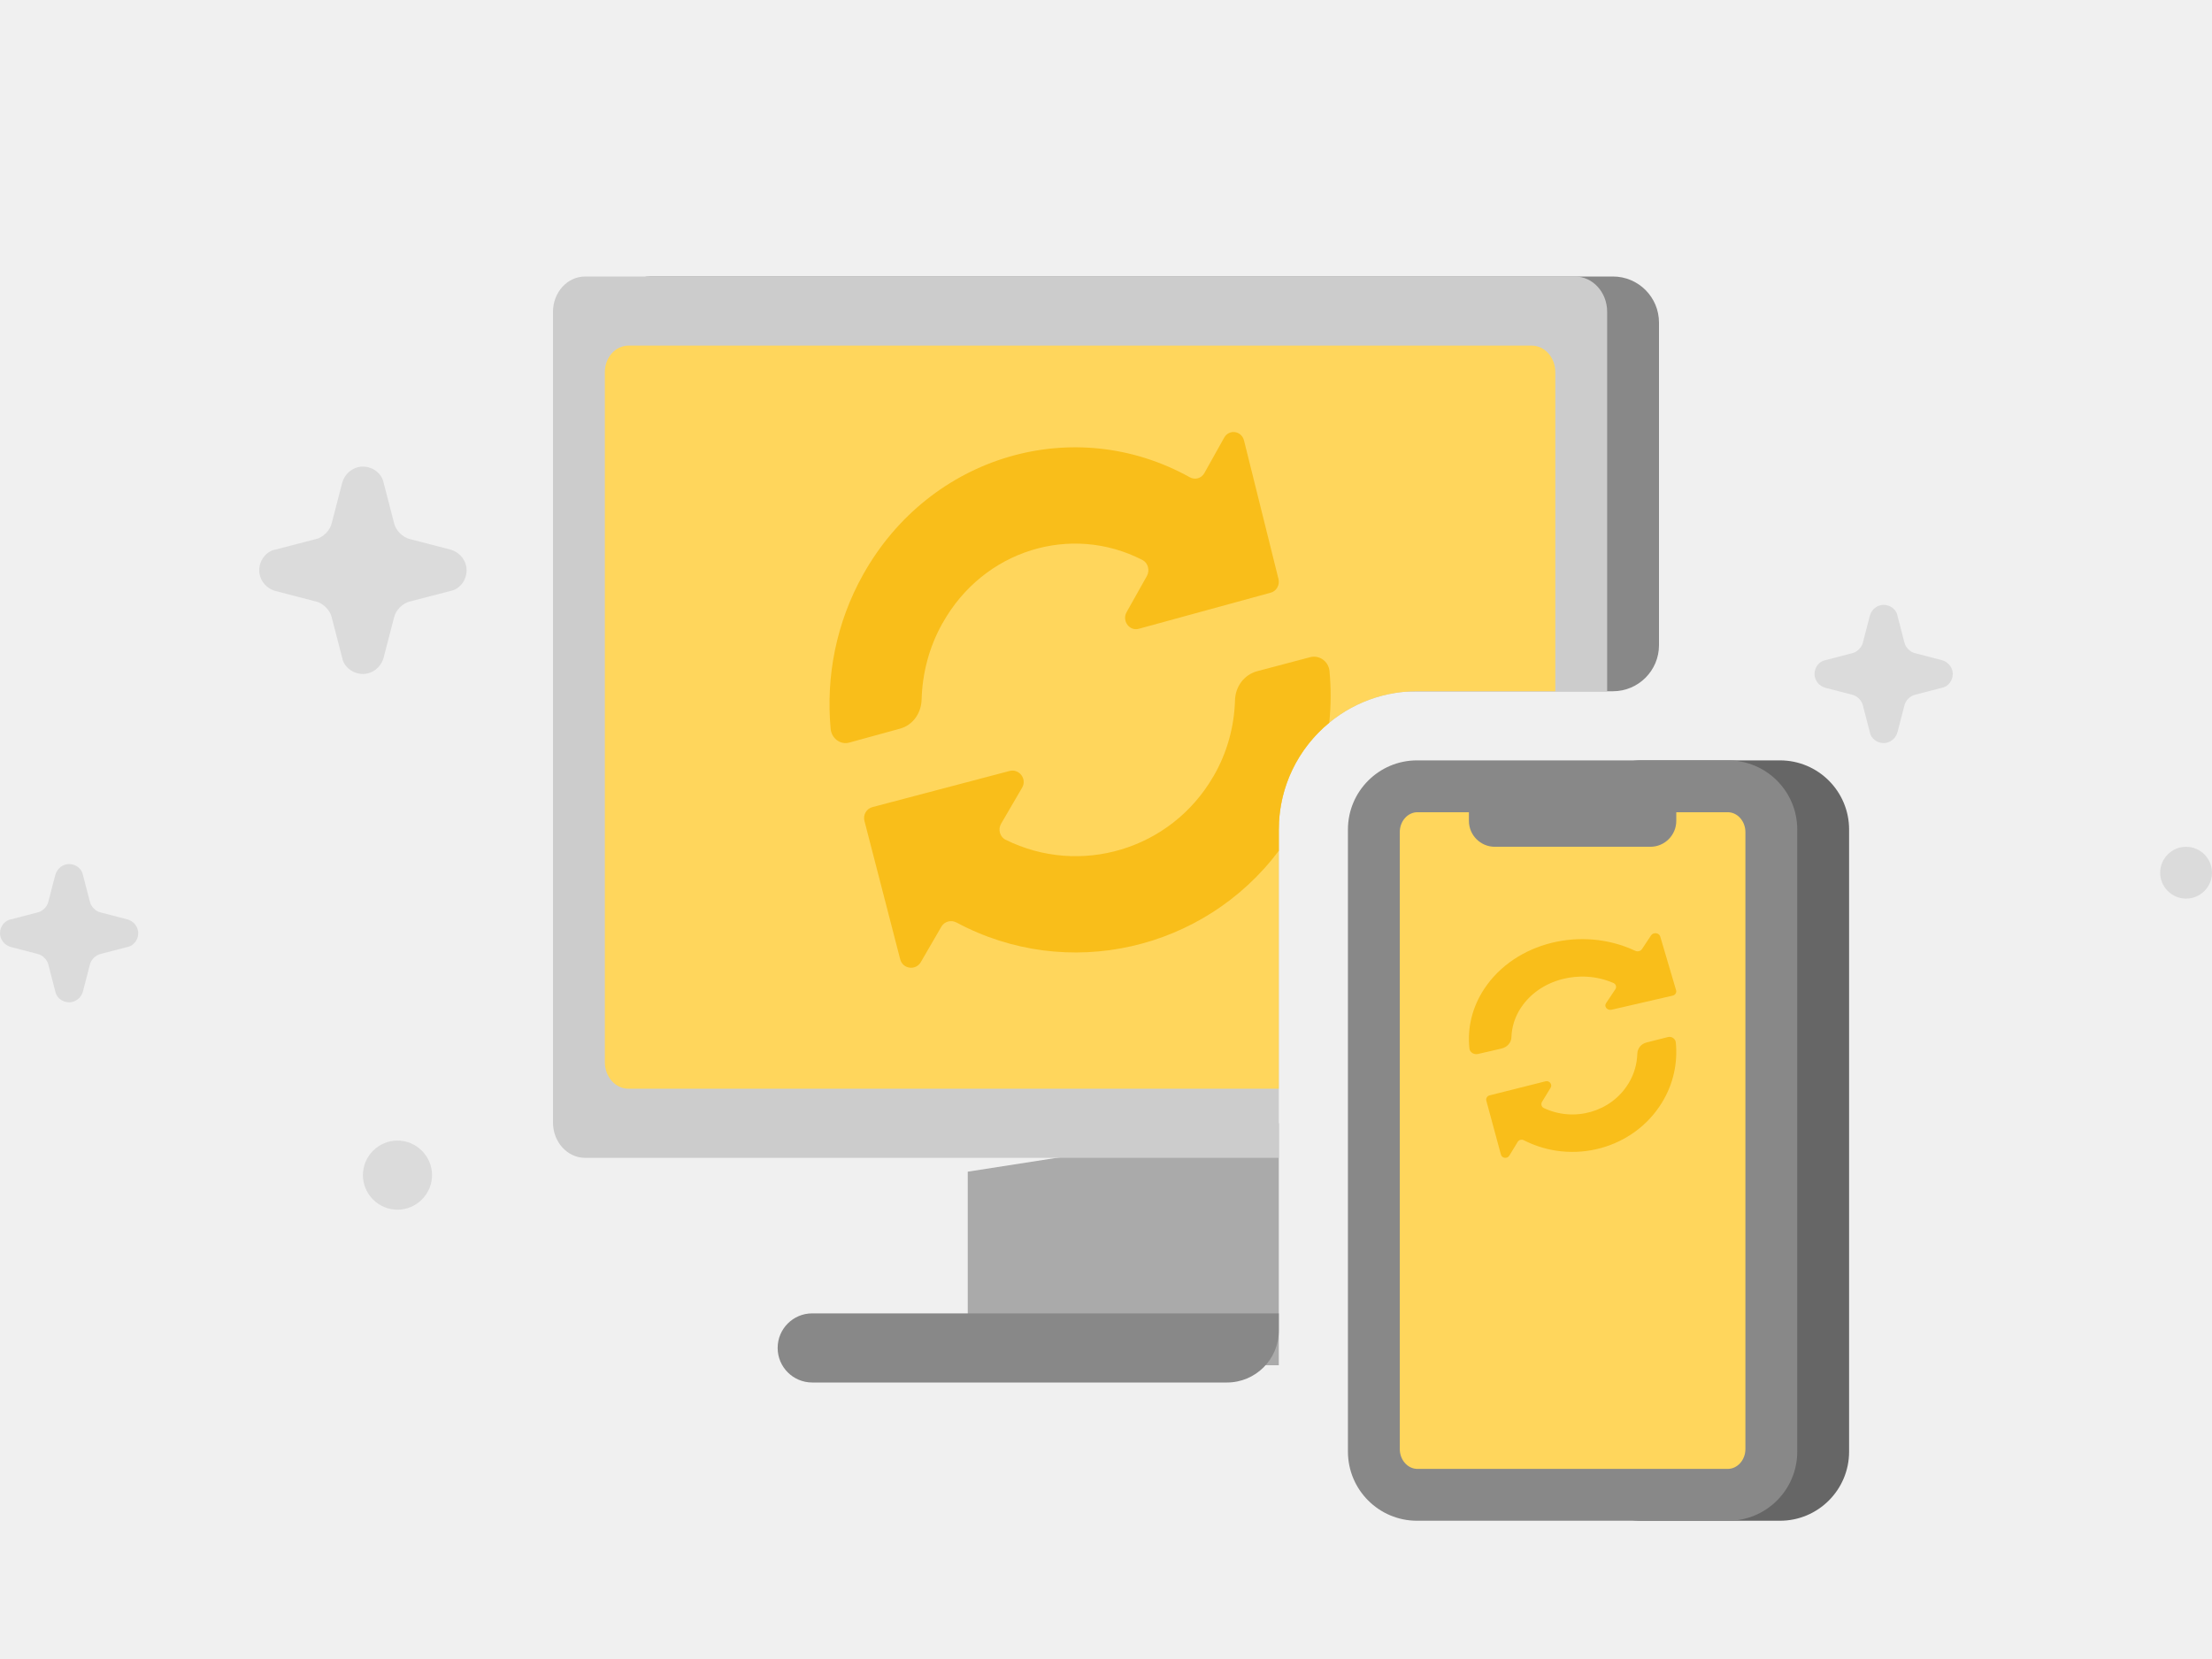
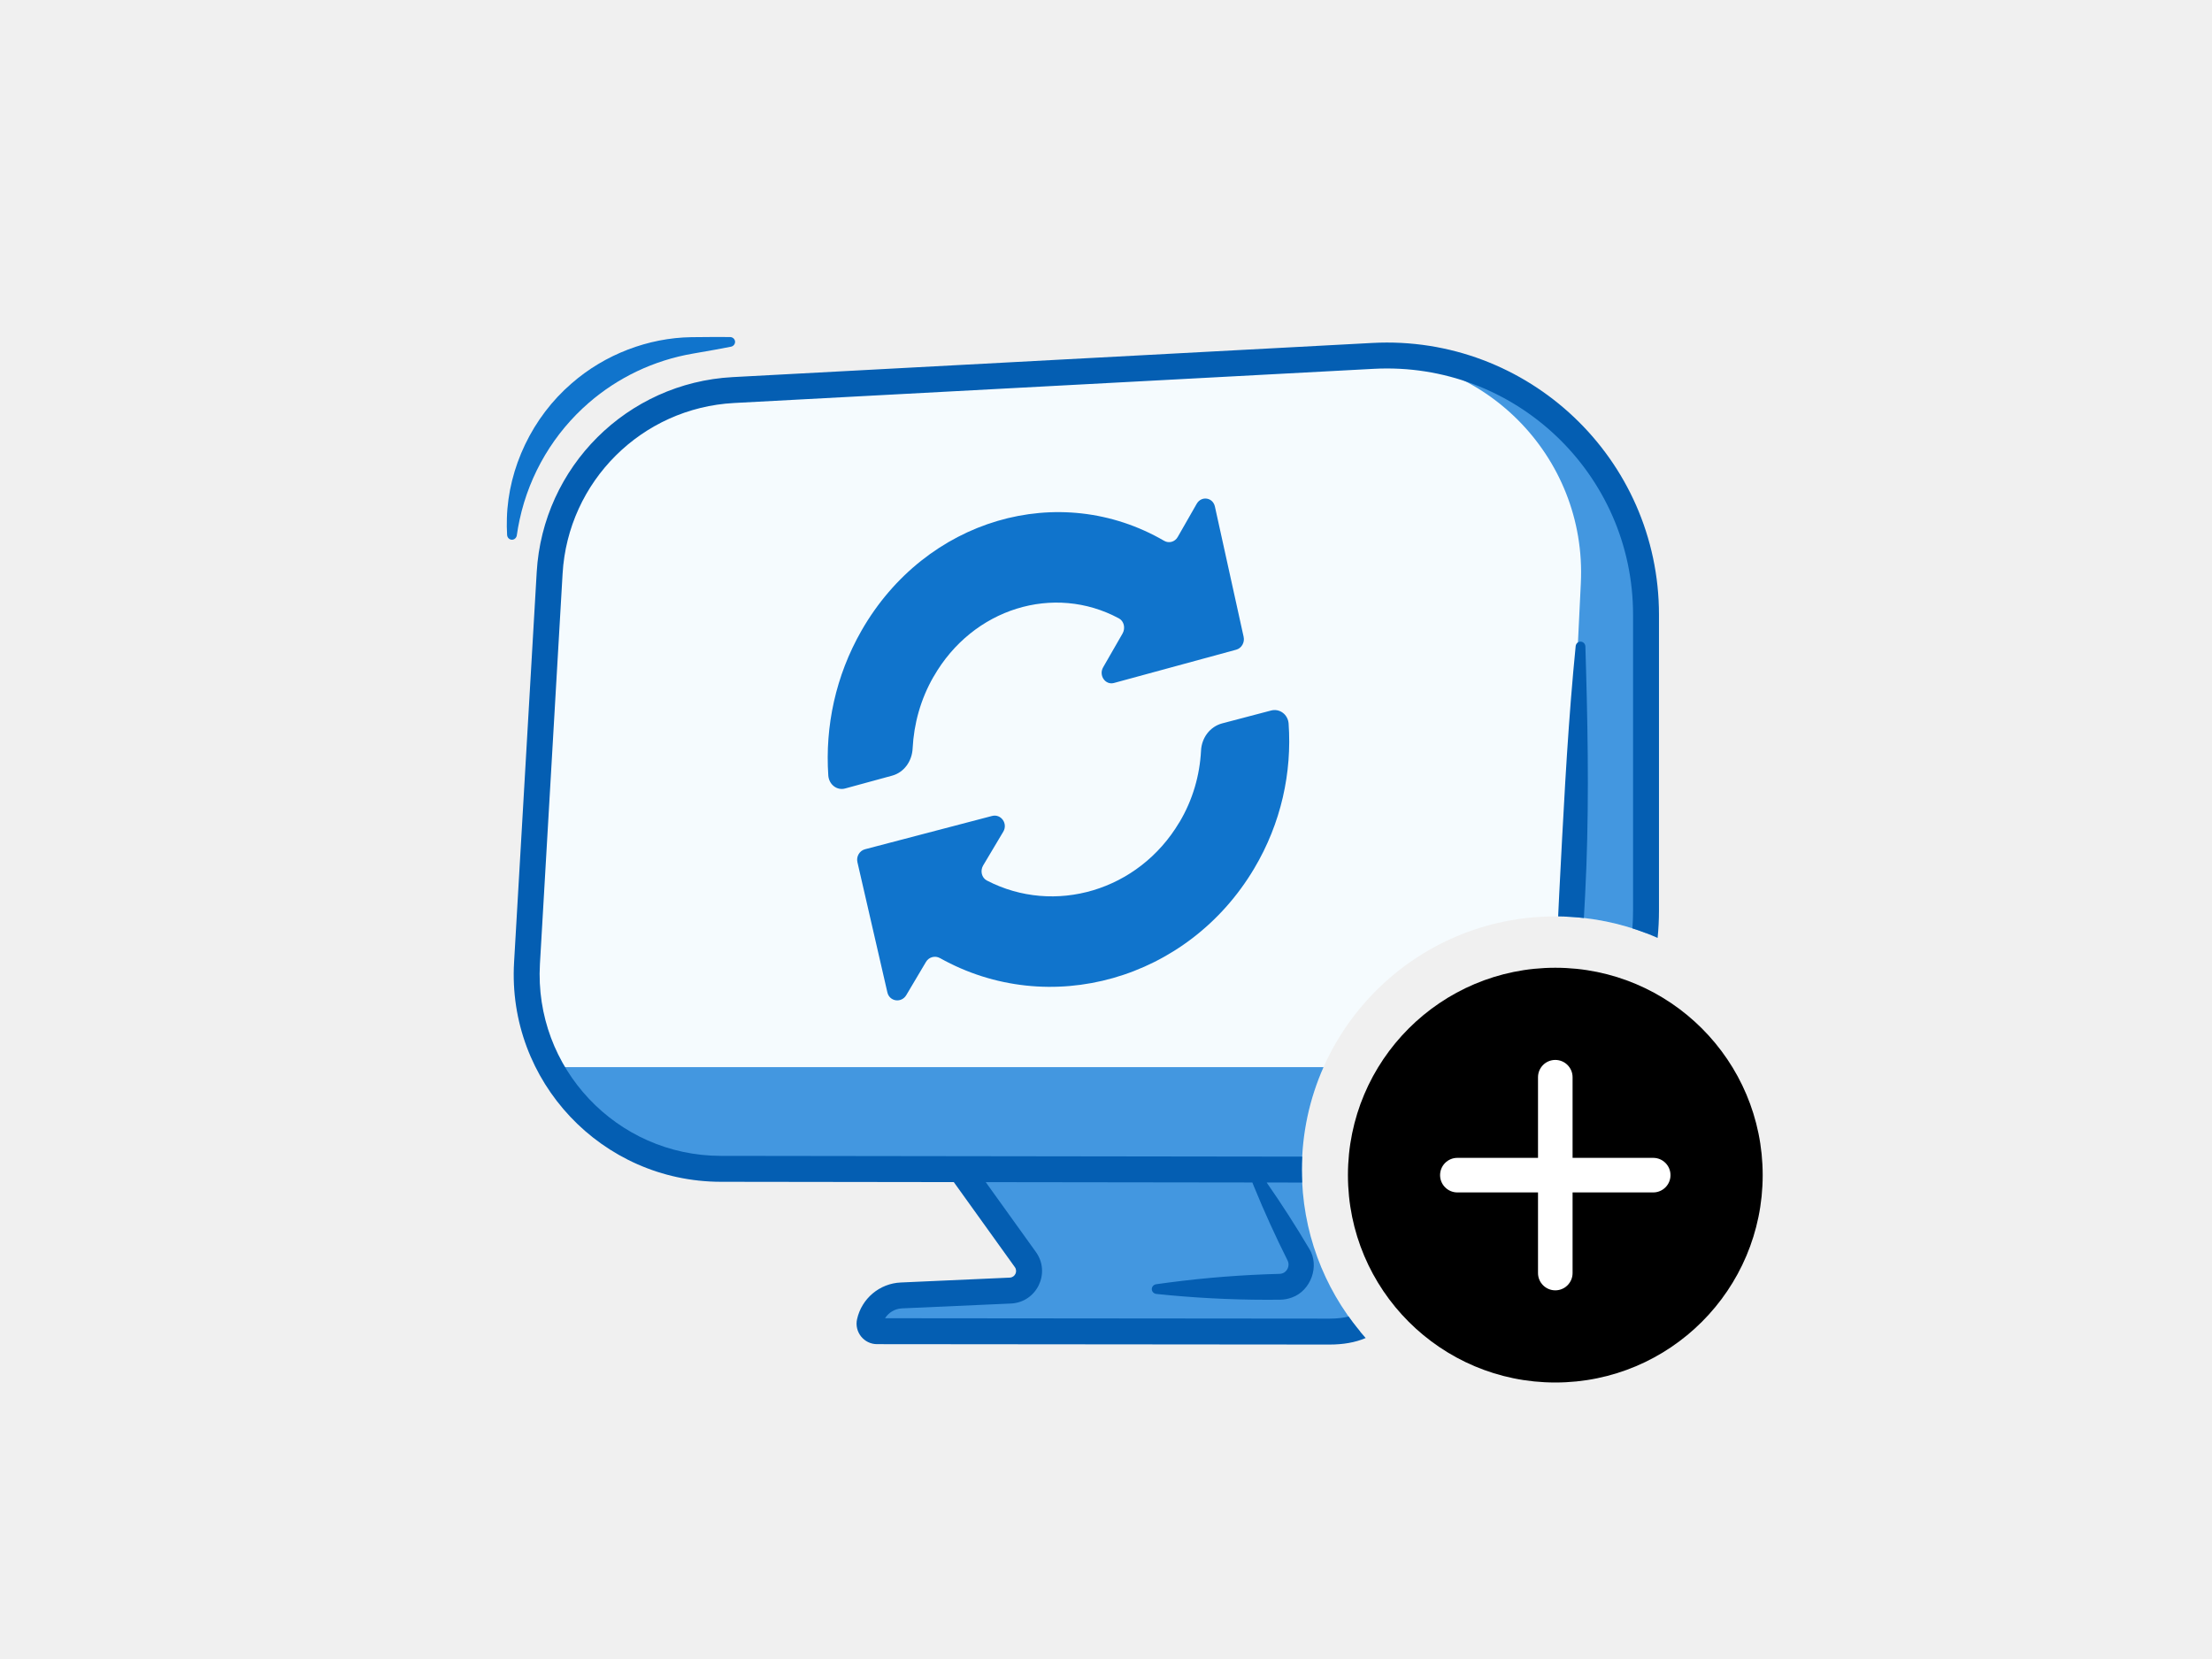
<svg xmlns="http://www.w3.org/2000/svg" width="128" height="96" viewBox="0 0 128 96" fill="none">
-   <g opacity="0.2">
-     <path d="M112.371 39.8L110.829 40.2C110.543 40.257 110.257 40.543 110.2 40.829L109.8 42.371C109.686 42.771 109.343 43 109 43C108.6 43 108.257 42.714 108.2 42.371L107.8 40.829C107.743 40.543 107.457 40.257 107.171 40.2L105.629 39.8C105.229 39.686 105 39.343 105 39C105 38.6 105.286 38.257 105.629 38.2L107.171 37.8C107.457 37.743 107.743 37.457 107.8 37.171L108.2 35.629C108.314 35.229 108.657 35 109 35C109.4 35 109.743 35.286 109.8 35.629L110.2 37.171C110.257 37.457 110.543 37.743 110.829 37.8L112.371 38.2C112.771 38.314 113 38.657 113 39C113 39.4 112.714 39.743 112.371 39.8Z" fill="#888888" />
-     <path d="M26.057 34.2L23.743 34.8C23.314 34.886 22.886 35.314 22.8 35.743L22.2 38.057C22.029 38.657 21.514 39 21 39C20.4 39 19.886 38.571 19.8 38.057L19.2 35.743C19.114 35.314 18.686 34.886 18.257 34.8L15.943 34.2C15.343 34.029 15 33.514 15 33C15 32.4 15.429 31.886 15.943 31.8L18.257 31.2C18.686 31.114 19.114 30.686 19.2 30.257L19.8 27.943C19.971 27.343 20.486 27 21 27C21.6 27 22.114 27.429 22.2 27.943L22.8 30.257C22.886 30.686 23.314 31.114 23.743 31.2L26.057 31.8C26.657 31.971 27 32.486 27 33C27 33.6 26.572 34.114 26.057 34.2Z" fill="#888888" />
-     <path d="M7.371 54.8L5.829 55.2C5.543 55.257 5.257 55.543 5.2 55.829L4.8 57.371C4.686 57.771 4.343 58 4 58C3.6 58 3.257 57.714 3.2 57.371L2.8 55.829C2.743 55.543 2.457 55.257 2.171 55.2L0.629 54.8C0.229 54.686 0 54.343 0 54C0 53.6 0.286 53.257 0.629 53.2L2.171 52.8C2.457 52.743 2.743 52.457 2.8 52.171L3.2 50.629C3.314 50.229 3.657 50 4 50C4.4 50 4.743 50.286 4.8 50.629L5.2 52.171C5.257 52.457 5.543 52.743 5.829 52.8L7.371 53.2C7.771 53.314 8 53.657 8 54C8 54.4 7.714 54.743 7.371 54.8Z" fill="#888888" />
-     <path d="M126.5 52C125.675 52 125 51.325 125 50.5C125 49.675 125.675 49 126.5 49C127.325 49 128 49.675 128 50.5C128 51.325 127.325 52 126.5 52Z" fill="#888888" />
-     <path d="M23 70C21.9 70 21 69.1 21 68C21 66.9 21.9 66 23 66C24.1 66 25 66.9 25 68C25 69.1 24.1 70 23 70Z" fill="#888888" />
-   </g>
-   <path d="M56 79H74V65L56 67.8V79Z" fill="#AAAAAA" />
-   <path d="M35 18.667C35 17.194 36.194 16 37.667 16H93.333C94.806 16 96 17.194 96 18.667V37.333C96 38.806 94.806 40 93.333 40H37.667C36.194 40 35 38.806 35 37.333V18.667Z" fill="#888888" />
-   <path d="M91.137 16H33.863C32.834 16 32 16.913 32 18.04V64.96C32 66.087 32.834 67 33.863 67H74V48C74 43.582 77.582 40 82 40H93V18.04C93 16.913 92.166 16 91.137 16Z" fill="#CCCCCC" />
-   <path d="M88.636 20H36.364C35.611 20 35 20.688 35 21.536V61.464C35 62.312 35.611 63 36.364 63H74V48C74 43.582 77.582 40 82 40H90V21.536C90 20.688 89.389 20 88.636 20Z" fill="#FFD65C" />
-   <path d="M54.548 36.051C56.914 31.825 61.983 30.274 66.118 32.41C66.438 32.578 66.544 33.005 66.367 33.33L65.193 35.42C64.908 35.921 65.353 36.534 65.895 36.386L73.534 34.296C73.872 34.203 74.067 33.841 73.979 33.497L71.987 25.491C71.844 24.924 71.124 24.822 70.84 25.323L69.692 27.376C69.523 27.683 69.15 27.785 68.848 27.617C62.169 23.902 53.819 26.336 49.951 33.237C48.377 36.042 47.79 39.163 48.066 42.172C48.119 42.73 48.626 43.11 49.142 42.971L52.085 42.163C52.823 41.959 53.312 41.271 53.33 40.473C53.374 38.968 53.757 37.454 54.539 36.061L54.548 36.051Z" fill="#F9BE1A" />
-   <path d="M58.186 48.59C62.48 50.726 67.743 49.175 70.2 44.949L70.209 44.939C71.022 43.546 71.419 42.032 71.465 40.527C71.484 39.729 71.991 39.041 72.758 38.837L75.814 38.029C76.35 37.89 76.876 38.27 76.932 38.828C77.026 39.818 77.023 40.821 76.919 41.821C75.136 43.288 74 45.511 74 48V49.232C69.673 54.993 61.768 56.821 55.351 53.383C55.037 53.215 54.649 53.318 54.473 53.624L53.282 55.677C52.987 56.178 52.239 56.076 52.091 55.51L50.022 47.503C49.93 47.159 50.133 46.797 50.484 46.704L58.416 44.614C58.98 44.466 59.441 45.079 59.146 45.58L57.927 47.67C57.742 47.995 57.853 48.422 58.186 48.59Z" fill="#F9BE1A" />
-   <path d="M45 78C45 76.895 45.895 76 47 76H74V77C74 78.657 72.657 80 71 80H47C45.895 80 45 79.105 45 78Z" fill="#888888" />
-   <path d="M103 44H95C92.791 44 91 45.791 91 48V71V84C91 86.209 92.791 88 95 88H101.053H103C105.209 88 107 86.209 107 84V48C107 45.791 105.209 44 103 44Z" fill="#666666" />
-   <path d="M100 44H82C79.791 44 78 45.791 78 48V84C78 86.209 79.791 88 82 88H100C102.209 88 104 86.209 104 84V76.154V48C104 45.791 102.209 44 100 44Z" fill="#888888" />
-   <path fill-rule="evenodd" clip-rule="evenodd" d="M85 47V47.5C85 48.328 85.672 49 86.5 49H95.5C96.328 49 97 48.328 97 47.5V47H99.974C100.542 47 101 47.518 101 48.151V83.849C101 84.482 100.542 85 99.974 85H82.026C81.458 85 81 84.482 81 83.849V48.151C81 47.518 81.458 47 82.026 47H85Z" fill="#FFD65C" />
-   <path d="M94.23 62.702C93.229 64.346 91.084 64.949 89.335 64.118C89.199 64.053 89.154 63.887 89.23 63.761L89.726 62.948C89.847 62.753 89.658 62.514 89.429 62.572L86.197 63.385C86.054 63.421 85.971 63.562 86.009 63.696L86.852 66.809C86.912 67.03 87.217 67.069 87.337 66.874L87.823 66.076C87.894 65.957 88.052 65.917 88.18 65.982C91.005 67.427 94.538 66.481 96.175 63.797C96.841 62.706 97.089 61.492 96.972 60.322C96.95 60.105 96.735 59.957 96.517 60.011L95.272 60.325C94.96 60.405 94.752 60.672 94.745 60.983C94.726 61.568 94.564 62.157 94.233 62.699L94.23 62.702Z" fill="#F9BE1A" />
-   <path d="M88.022 58.298C89.114 56.654 91.454 56.051 93.362 56.882C93.51 56.947 93.559 57.113 93.477 57.239L92.935 58.052C92.804 58.247 93.009 58.486 93.259 58.428L96.785 57.615C96.941 57.579 97.031 57.438 96.99 57.304L96.071 54.191C96.005 53.97 95.673 53.931 95.541 54.126L95.012 54.924C94.934 55.043 94.761 55.083 94.622 55.018C91.54 53.573 87.686 54.519 85.9 57.203C85.174 58.294 84.903 59.508 85.03 60.678C85.055 60.895 85.289 61.043 85.527 60.989L86.885 60.675C87.226 60.595 87.452 60.328 87.46 60.017C87.481 59.432 87.657 58.843 88.018 58.301L88.022 58.298Z" fill="#F9BE1A" />
+   <path d="M79.45 20.594C88.036 20.135 95.25 26.974 95.25 35.573V52.687C95.25 53.121 95.231 53.55 95.195 53.975C93.58 53.364 91.829 53.029 90 53.029C81.905 53.029 75.342 59.587 75.334 67.68L41.712 67.636C35.249 67.627 30.121 62.187 30.496 55.734L31.806 33.153C32.138 27.433 36.716 22.877 42.437 22.571L79.45 20.594Z" fill="#F5FBFE" />
+   <path d="M76.589 61.749C75.782 63.567 75.334 65.578 75.334 67.695C75.334 71.251 76.599 74.51 78.704 77.049C78.237 77.249 77.661 77.356 76.99 77.356L63.159 77.383L63.158 77.383L50.568 77.408C50.382 77.408 50.241 77.239 50.275 77.056C50.499 75.861 51.5 74.968 52.713 74.882L58.502 74.473C59.392 74.41 59.862 73.39 59.332 72.672L55.51 67.499H41.106C37.153 67.499 33.536 65.276 31.75 61.749H76.589Z" fill="#4397E0" />
+   <path d="M79.45 20.594C88.036 20.135 95.25 26.974 95.25 35.573V53.996C93.779 53.432 92.194 53.098 90.539 53.038L91.477 33.744C91.837 26.348 85.725 20.263 78.332 20.654L79.45 20.594Z" fill="#4397E0" />
+   <path d="M78.325 20.654L67.867 21.213L78.332 20.654C78.33 20.654 78.327 20.654 78.325 20.654Z" fill="#4397E0" />
+   <path d="M79.409 19.845C88.425 19.364 95.999 26.545 95.999 35.573V52.687C95.999 53.222 95.972 53.751 95.92 54.273C95.447 54.064 94.96 53.879 94.462 53.72C94.486 53.379 94.499 53.034 94.499 52.687V35.573C94.499 27.404 87.646 20.908 79.49 21.343L42.477 23.32C37.138 23.605 32.865 27.858 32.555 33.197L31.244 55.778C30.895 61.8 35.68 66.878 41.713 66.886L75.353 66.93C75.34 67.184 75.333 67.439 75.333 67.695C75.333 67.942 75.339 68.187 75.351 68.43L73.297 68.427C74.17 69.682 74.993 70.963 75.767 72.271C76.368 73.243 75.867 74.684 74.764 75.079C74.544 75.163 74.309 75.206 74.081 75.209C71.949 75.234 69.816 75.148 67.68 74.951C67.427 74.927 67.173 74.902 66.919 74.876C66.849 74.868 66.781 74.839 66.731 74.788C66.68 74.737 66.651 74.67 66.65 74.6C66.648 74.529 66.675 74.461 66.724 74.408C66.772 74.356 66.839 74.323 66.909 74.313C67.161 74.277 67.414 74.243 67.666 74.21C69.793 73.933 71.922 73.768 74.053 73.713C74.117 73.71 74.173 73.698 74.226 73.678C74.486 73.585 74.653 73.236 74.515 72.954C73.811 71.552 73.16 70.12 72.563 68.66C72.531 68.582 72.499 68.504 72.468 68.426L57.041 68.406L59.944 72.449C60.816 73.664 59.992 75.363 58.497 75.43L52.192 75.711C51.784 75.729 51.423 75.949 51.215 76.281L76.946 76.304C77.385 76.304 77.745 76.258 78.037 76.183C78.345 76.615 78.675 77.031 79.026 77.426C78.429 77.685 77.715 77.804 76.946 77.804L50.753 77.781C49.994 77.781 49.43 77.078 49.595 76.337C49.862 75.138 50.899 74.267 52.126 74.213L58.431 73.931C58.735 73.918 58.903 73.572 58.725 73.324L55.193 68.404L41.711 68.386C34.816 68.377 29.348 62.574 29.747 55.691L31.057 33.11C31.412 27.009 36.295 22.148 42.397 21.822L79.409 19.845Z" fill="#045EB2" />
+   <path d="M91.468 37.128C91.54 37.131 91.609 37.162 91.659 37.214C91.71 37.267 91.738 37.337 91.74 37.41C91.755 37.897 91.769 38.373 91.782 38.849C91.902 43.158 91.951 47.476 91.725 51.788C91.703 52.233 91.679 52.677 91.653 53.121C91.164 53.066 90.667 53.035 90.164 53.03C90.184 52.592 90.205 52.153 90.227 51.714C90.451 47.421 90.656 43.134 91.042 38.826C91.085 38.351 91.13 37.877 91.178 37.391C91.185 37.319 91.218 37.25 91.272 37.201C91.326 37.152 91.396 37.126 91.468 37.128Z" fill="#045EB2" />
+   <path d="M73.556 41.114C74.052 40.986 74.528 41.346 74.567 41.87C74.766 44.7 74.138 47.63 72.574 50.258C68.729 56.723 60.697 58.968 54.394 55.442C54.109 55.283 53.749 55.377 53.581 55.665L52.441 57.587C52.158 58.057 51.472 57.958 51.349 57.425L49.616 49.891C49.539 49.567 49.734 49.227 50.059 49.142L57.404 47.217C57.925 47.08 58.337 47.659 58.054 48.129L56.888 50.086C56.711 50.391 56.803 50.793 57.106 50.952C61.012 52.981 65.889 51.549 68.24 47.59L68.249 47.581C69.027 46.276 69.425 44.855 69.499 43.441C69.534 42.691 70.016 42.047 70.726 41.858L73.556 41.114Z" fill="#1074CC" />
+   <path d="M69.25 29.15C69.522 28.68 70.183 28.779 70.302 29.312L71.963 36.846C72.038 37.17 71.85 37.509 71.537 37.595L64.462 39.521C63.96 39.658 63.564 39.08 63.837 38.61L64.962 36.652C65.132 36.347 65.043 35.945 64.752 35.786C60.992 33.759 56.294 35.191 54.027 39.151L54.019 39.16C53.269 40.465 52.884 41.886 52.811 43.3C52.778 44.05 52.313 44.694 51.629 44.883L48.903 45.627C48.425 45.756 47.967 45.395 47.93 44.871C47.741 42.042 48.348 39.112 49.856 36.484C53.564 30.017 61.301 27.772 67.367 31.296C67.642 31.455 67.988 31.36 68.15 31.073L69.25 29.15Z" fill="#1074CC" />
+   <path d="M41.3 19.5C41.614 19.5 41.928 19.501 42.243 19.503C42.314 19.504 42.385 19.528 42.439 19.575C42.494 19.622 42.528 19.688 42.535 19.759C42.541 19.829 42.519 19.9 42.474 19.957C42.429 20.013 42.364 20.05 42.294 20.063C41.986 20.123 41.677 20.181 41.368 20.238C40.944 20.316 40.519 20.39 40.093 20.462C37.831 20.85 35.751 21.85 34.068 23.312C32.081 25.034 30.645 27.399 30.068 30.074C30.003 30.371 29.949 30.671 29.906 30.976C29.896 31.047 29.862 31.113 29.808 31.161C29.755 31.209 29.685 31.235 29.614 31.232C29.543 31.229 29.476 31.198 29.426 31.146C29.376 31.094 29.348 31.025 29.344 30.953C29.325 30.631 29.321 30.309 29.332 29.985C29.415 27.066 30.809 24.135 33.085 22.179C34.999 20.507 37.515 19.547 40.006 19.511C40.437 19.505 40.869 19.501 41.3 19.5Z" fill="#1074CC" />
+   <path d="M90 80C96.627 80 102 74.627 102 68C102 61.373 96.627 56 90 56C83.373 56 78 61.373 78 68C78 74.627 83.373 80 90 80Z" fill="black" />
+   <path d="M89.999 61.334C90.551 61.334 90.999 61.782 90.999 62.334V67.001H95.665C96.218 67.001 96.665 67.448 96.665 68.001C96.665 68.553 96.218 69.001 95.665 69.001H90.999V73.667C90.999 74.219 90.551 74.667 89.999 74.667C89.447 74.667 88.999 74.219 88.999 73.667V69.001H84.332C83.78 69.001 83.332 68.553 83.332 68.001C83.332 67.448 83.78 67.001 84.332 67.001H88.999V62.334C88.999 61.782 89.447 61.334 89.999 61.334Z" fill="white" />
</svg>
